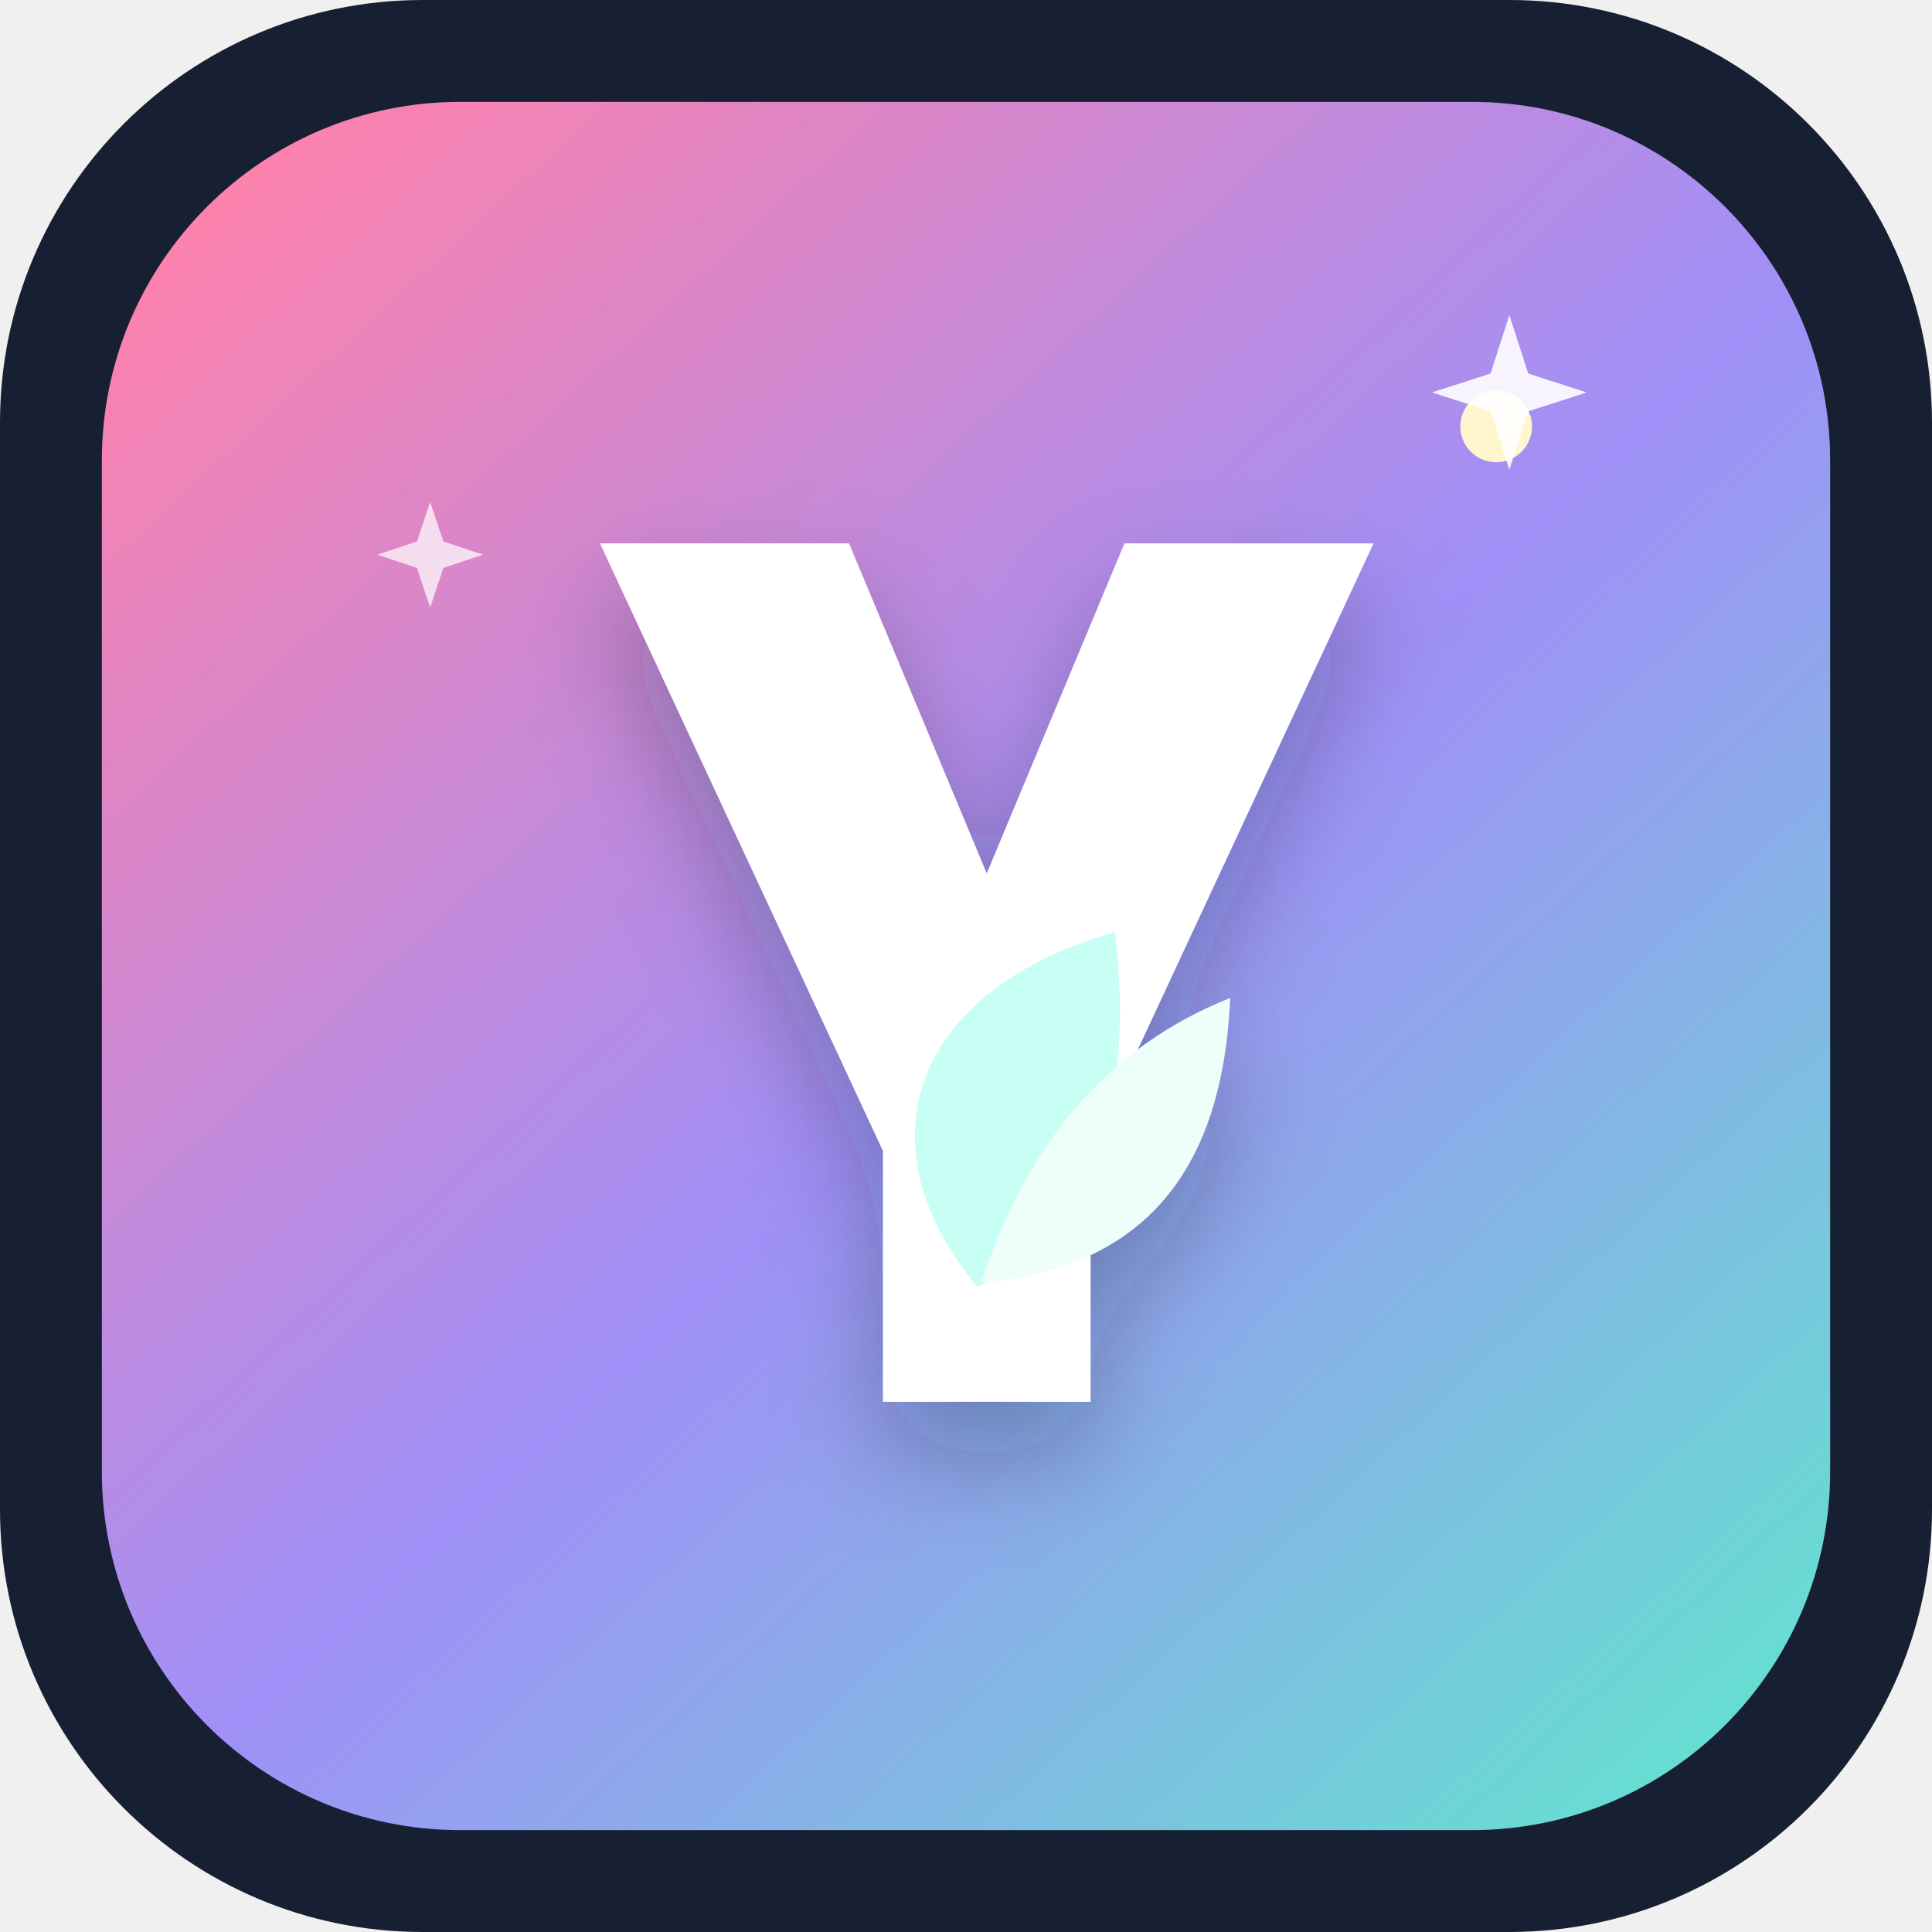
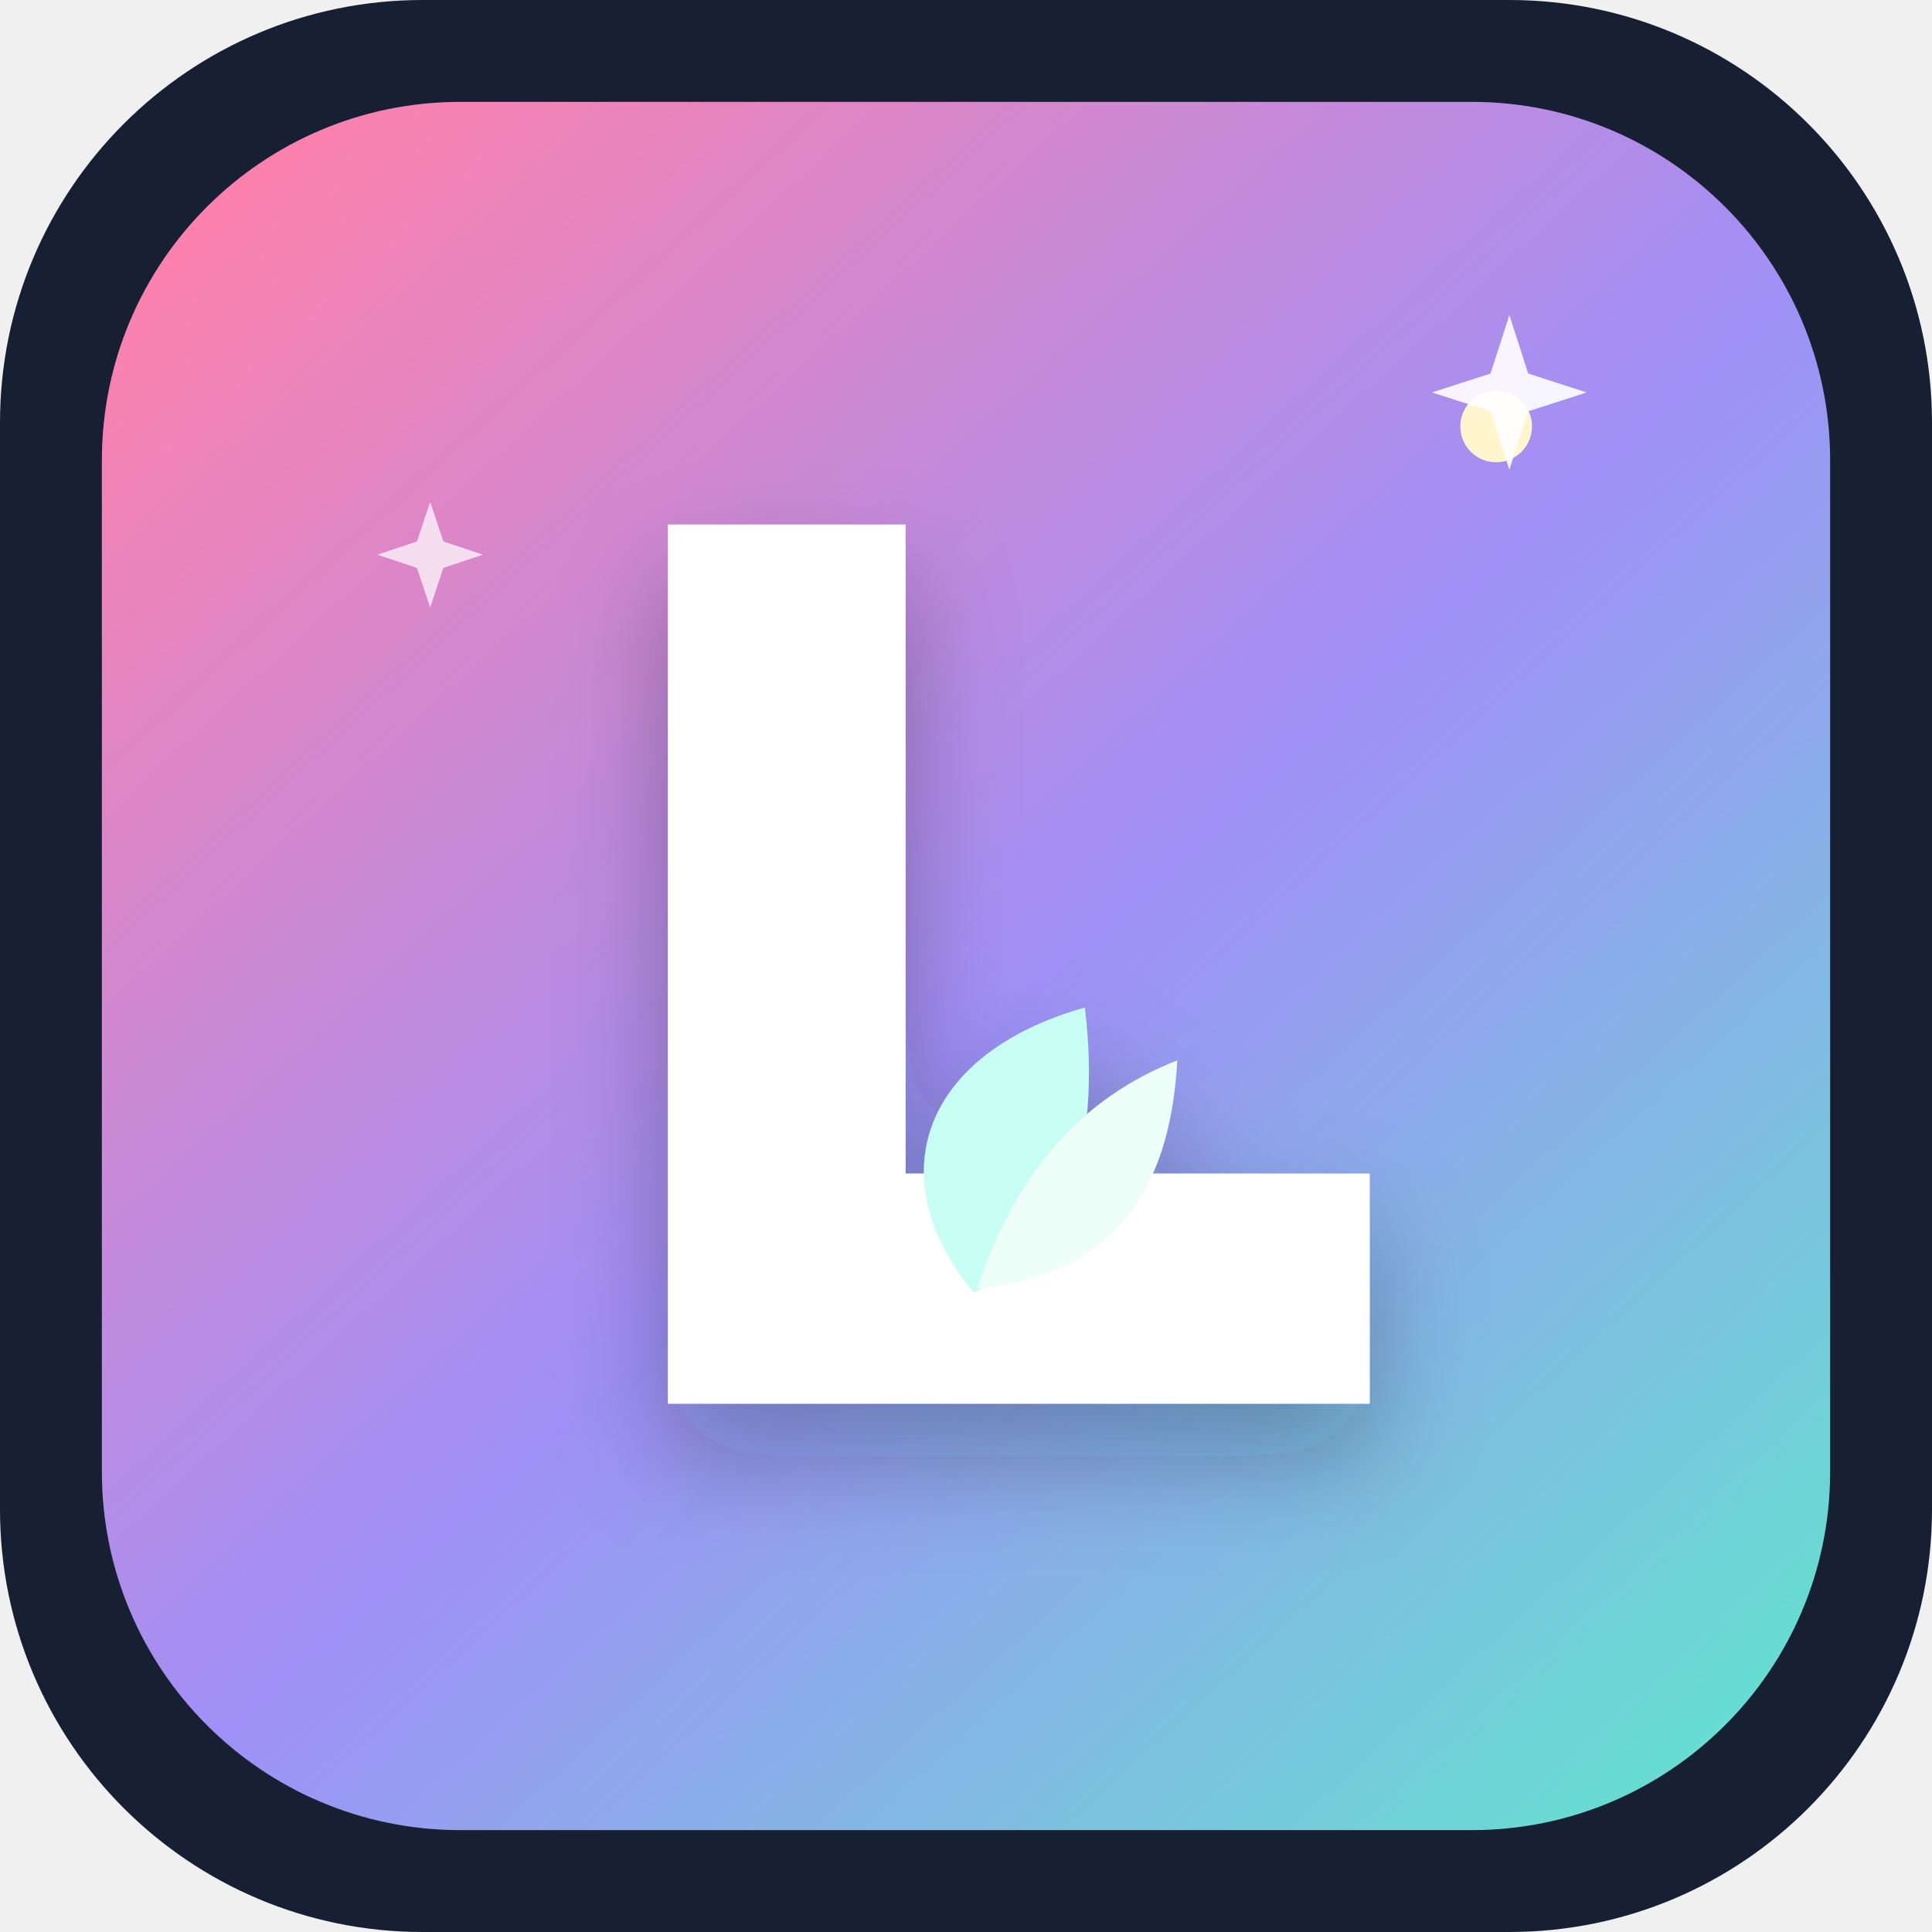
<svg xmlns="http://www.w3.org/2000/svg" viewBox="0 0 1024 1024">
  <defs>
    <linearGradient id="bg" x1="120" y1="80" x2="920" y2="950" gradientUnits="userSpaceOnUse">
      <stop stop-color="#FF6B9D" />
      <stop offset=".52" stop-color="#8F7CF6" />
      <stop offset="1" stop-color="#49DCC8" />
    </linearGradient>
    <radialGradient id="glow" cx="0" cy="0" r="1" gradientTransform="translate(296 226) rotate(42) scale(650)">
      <stop stop-color="#FFFFFF" stop-opacity=".35" />
      <stop offset="1" stop-color="#FFFFFF" stop-opacity="0" />
    </radialGradient>
    <filter id="shadow" x="-30%" y="-30%" width="160%" height="160%">
      <feDropShadow dx="0" dy="28" stdDeviation="28" flood-color="#101827" flood-opacity=".28" />
    </filter>
  </defs>
  <rect width="1024" height="1024" rx="224" fill="#172033" />
  <rect x="54" y="54" width="916" height="916" rx="190" fill="url(#bg)" />
  <rect x="54" y="54" width="916" height="916" rx="190" fill="url(#glow)" />
  <circle cx="793" cy="226" r="19" fill="#FFF6CE" />
  <path d="M800 167l10 31 31 10-31 10-10 31-10-31-31-10 31-10z" fill="#FFF" fill-opacity=".9" />
  <path d="M228 266l7 21 21 7-21 7-7 21-7-21-21-7 21-7z" fill="#FFF" fill-opacity=".72" />
  <g filter="url(#shadow)">
-     <path d="M318 288h132l73 175 73-175h132L578 610v133H468V610L318 288z" fill="#FFF" />
-     <path d="M518 682c-64-77-33-158 73-188 11 94-13 163-73 188z" fill="#C8FFF4" />
-     <path d="M520 680c25-76 69-126 132-151-4 91-45 143-132 151z" fill="#EEFFF9" />
+     <path d="M354 278h126v344h246v122H354V278z" fill="#FFF" />
+     <path d="M516 685c-51-62-26-127 59-151 9 75-10 131-59 151z" fill="#C8FFF4" />
+     <path d="M518 683c20-61 55-101 106-121-4 73-37 114-106 121z" fill="#EEFFF9" />
  </g>
</svg>
